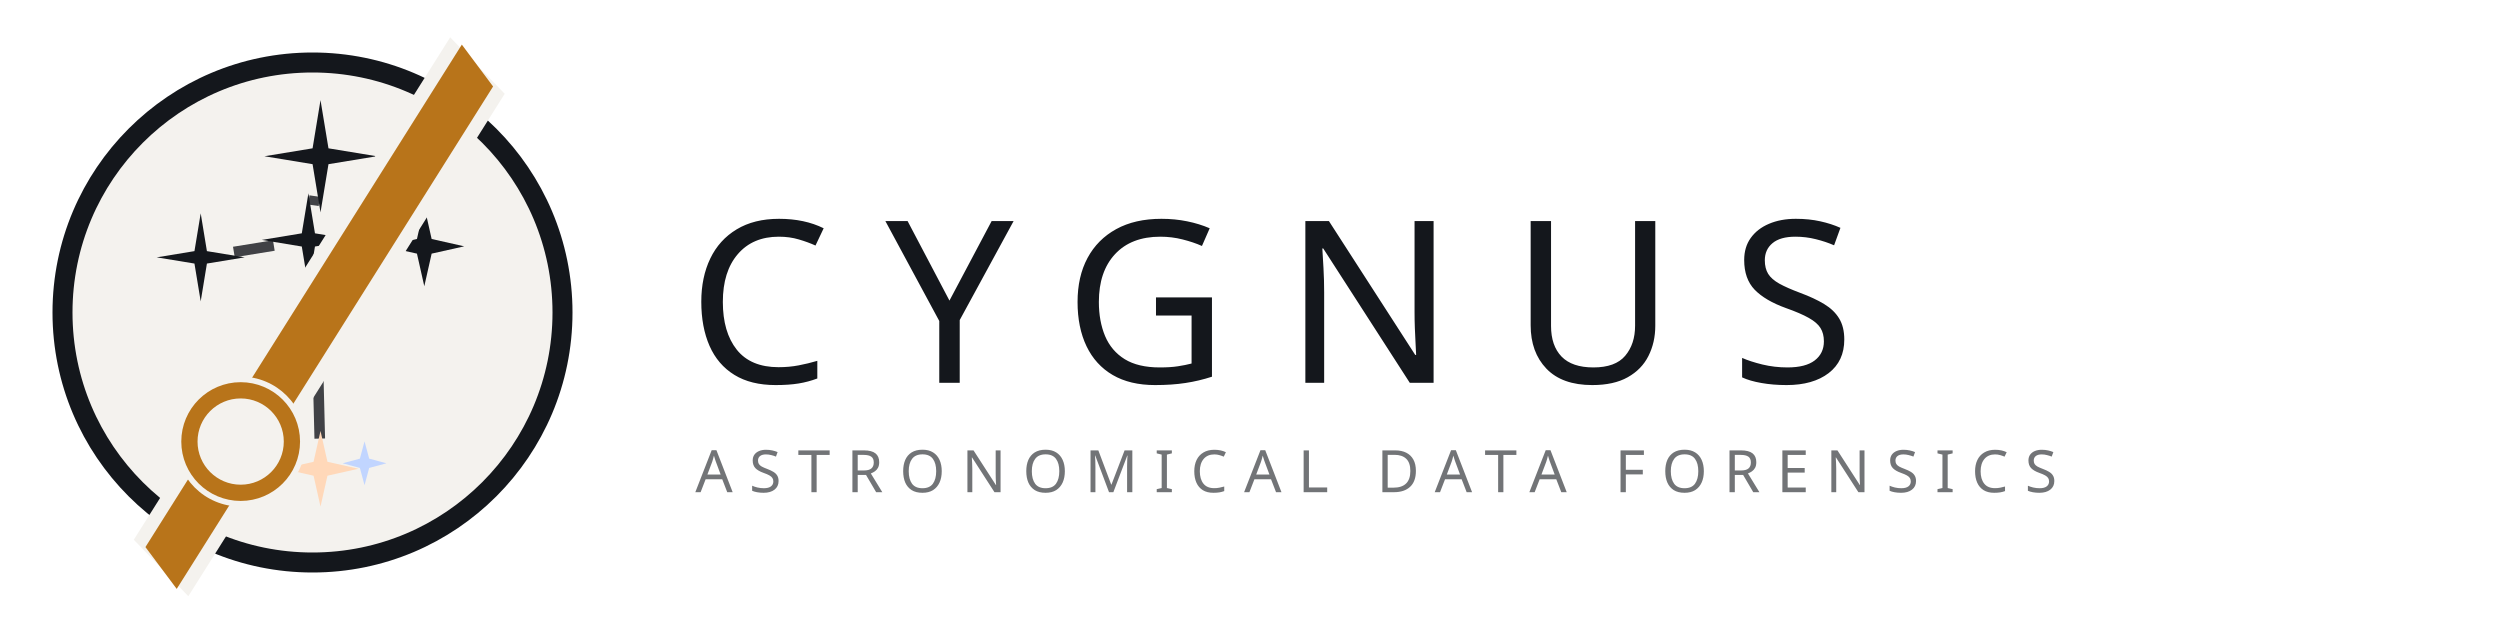
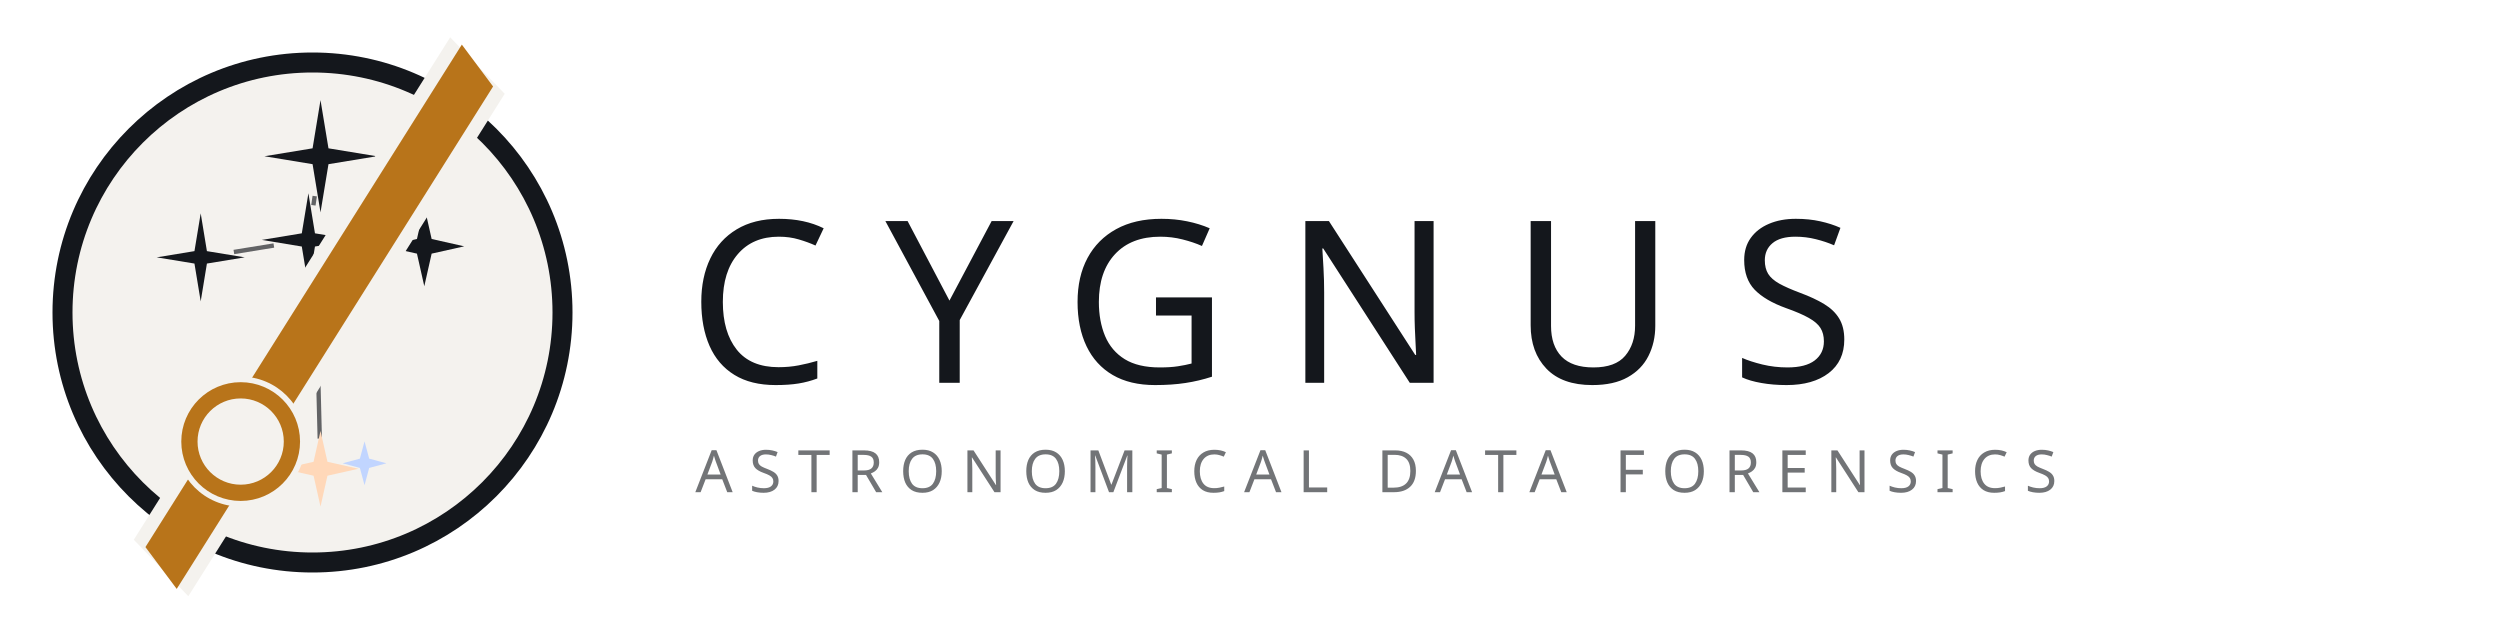
<svg xmlns="http://www.w3.org/2000/svg" viewBox="0 0 640 160" role="img" aria-label="Cygnus logo lockup">
  <g transform="translate(0 0)">
    <circle cx="80.0" cy="80.0" r="64.00" fill="#f4f2ee" stroke="#14171c" stroke-width="5.12" />
-     <line x1="80.57" y1="50.20" x2="80.23" y2="52.55" stroke="#14171c" stroke-width="2.72" stroke-linecap="butt" opacity=".8" />
-     <line x1="79.74" y1="70.35" x2="80.64" y2="80.49" stroke="#14171c" stroke-width="2.72" stroke-linecap="butt" opacity=".8" />
-     <line x1="81.39" y1="93.64" x2="81.86" y2="112.28" stroke="#14171c" stroke-width="2.72" stroke-linecap="butt" opacity=".8" />
-     <line x1="100.61" y1="62.61" x2="87.90" y2="61.91" stroke="#14171c" stroke-width="2.72" stroke-linecap="butt" opacity=".8" />
-     <line x1="70.10" y1="62.85" x2="59.87" y2="64.51" stroke="#14171c" stroke-width="2.72" stroke-linecap="butt" opacity=".8" />
+     <line x1="80.57" y1="50.20" x2="80.23" y2="52.55" stroke="#14171c" stroke-width="1.12" stroke-linecap="butt" opacity=".65" />
+     <line x1="79.74" y1="70.35" x2="80.64" y2="80.49" stroke="#14171c" stroke-width="1.12" stroke-linecap="butt" opacity=".65" />
+     <line x1="81.39" y1="93.64" x2="81.86" y2="112.28" stroke="#14171c" stroke-width="1.12" stroke-linecap="butt" opacity=".65" />
+     <line x1="100.61" y1="62.61" x2="87.90" y2="61.91" stroke="#14171c" stroke-width="1.12" stroke-linecap="butt" opacity=".65" />
+     <line x1="70.10" y1="62.85" x2="59.87" y2="64.51" stroke="#14171c" stroke-width="1.12" stroke-linecap="butt" opacity=".65" />
    <polygon points="82.05,25.63 84.09,37.97 96.42,40.00 84.09,42.03 82.05,54.37 80.02,42.03 67.69,40.00 80.02,37.97" fill="#14171c" />
    <polygon points="78.95,49.48 80.63,59.73 90.88,61.42 80.63,63.11 78.95,73.36 77.26,63.11 67.01,61.42 77.26,59.73" fill="#14171c" />
    <polygon points="51.38,54.61 52.97,64.29 62.65,65.88 52.97,67.47 51.38,77.15 49.78,67.47 40.11,65.88 49.78,64.29" fill="#14171c" />
    <polygon points="108.62,52.83 110.50,61.18 118.84,63.06 110.50,64.93 108.62,73.28 106.74,64.93 98.40,63.06 106.74,61.18" fill="#14171c" />
    <polygon points="81.22,79.44 82.62,85.65 88.83,87.05 82.62,88.45 81.22,94.66 79.82,88.45 73.61,87.05 79.82,85.65" fill="#14171c" />
    <polygon points="82.05,110.32 83.83,118.22 91.74,120.00 83.83,121.78 82.05,129.68 80.27,121.78 72.37,120.00 80.27,118.22" fill="#ffd8b9" />
    <polygon points="93.32,112.99 94.51,117.41 98.93,118.60 94.51,119.79 93.32,124.21 92.13,119.79 87.71,118.60 92.13,117.41" fill="#c1d5ff" />
    <polygon points="48.21,152.63 129.21,24.01 115.25,9.55 34.25,138.17" fill="#f4f2ee" />
    <polygon points="45.24,150.76 126.23,22.14 118.23,11.42 37.23,140.05" fill="#b8741a" />
    <circle cx="61.61" cy="113.04" r="16.64" fill="#f4f2ee" />
    <circle cx="61.61" cy="113.04" r="13.12" fill="#f4f2ee" stroke="#b8741a" stroke-width="4.16" />
  </g>
  <text x="176" y="98" font-family="'IBM Plex Sans','Segoe UI',system-ui,sans-serif" font-size="58" font-weight="500" letter-spacing="14" fill="#14171c">CYGNUS</text>
  <text x="178" y="126" font-family="'IBM Plex Sans','Segoe UI',system-ui,sans-serif" font-size="15" letter-spacing="4.2" fill="#14171c" opacity=".6">ASTRONOMICAL DATA FORENSICS</text>
</svg>
